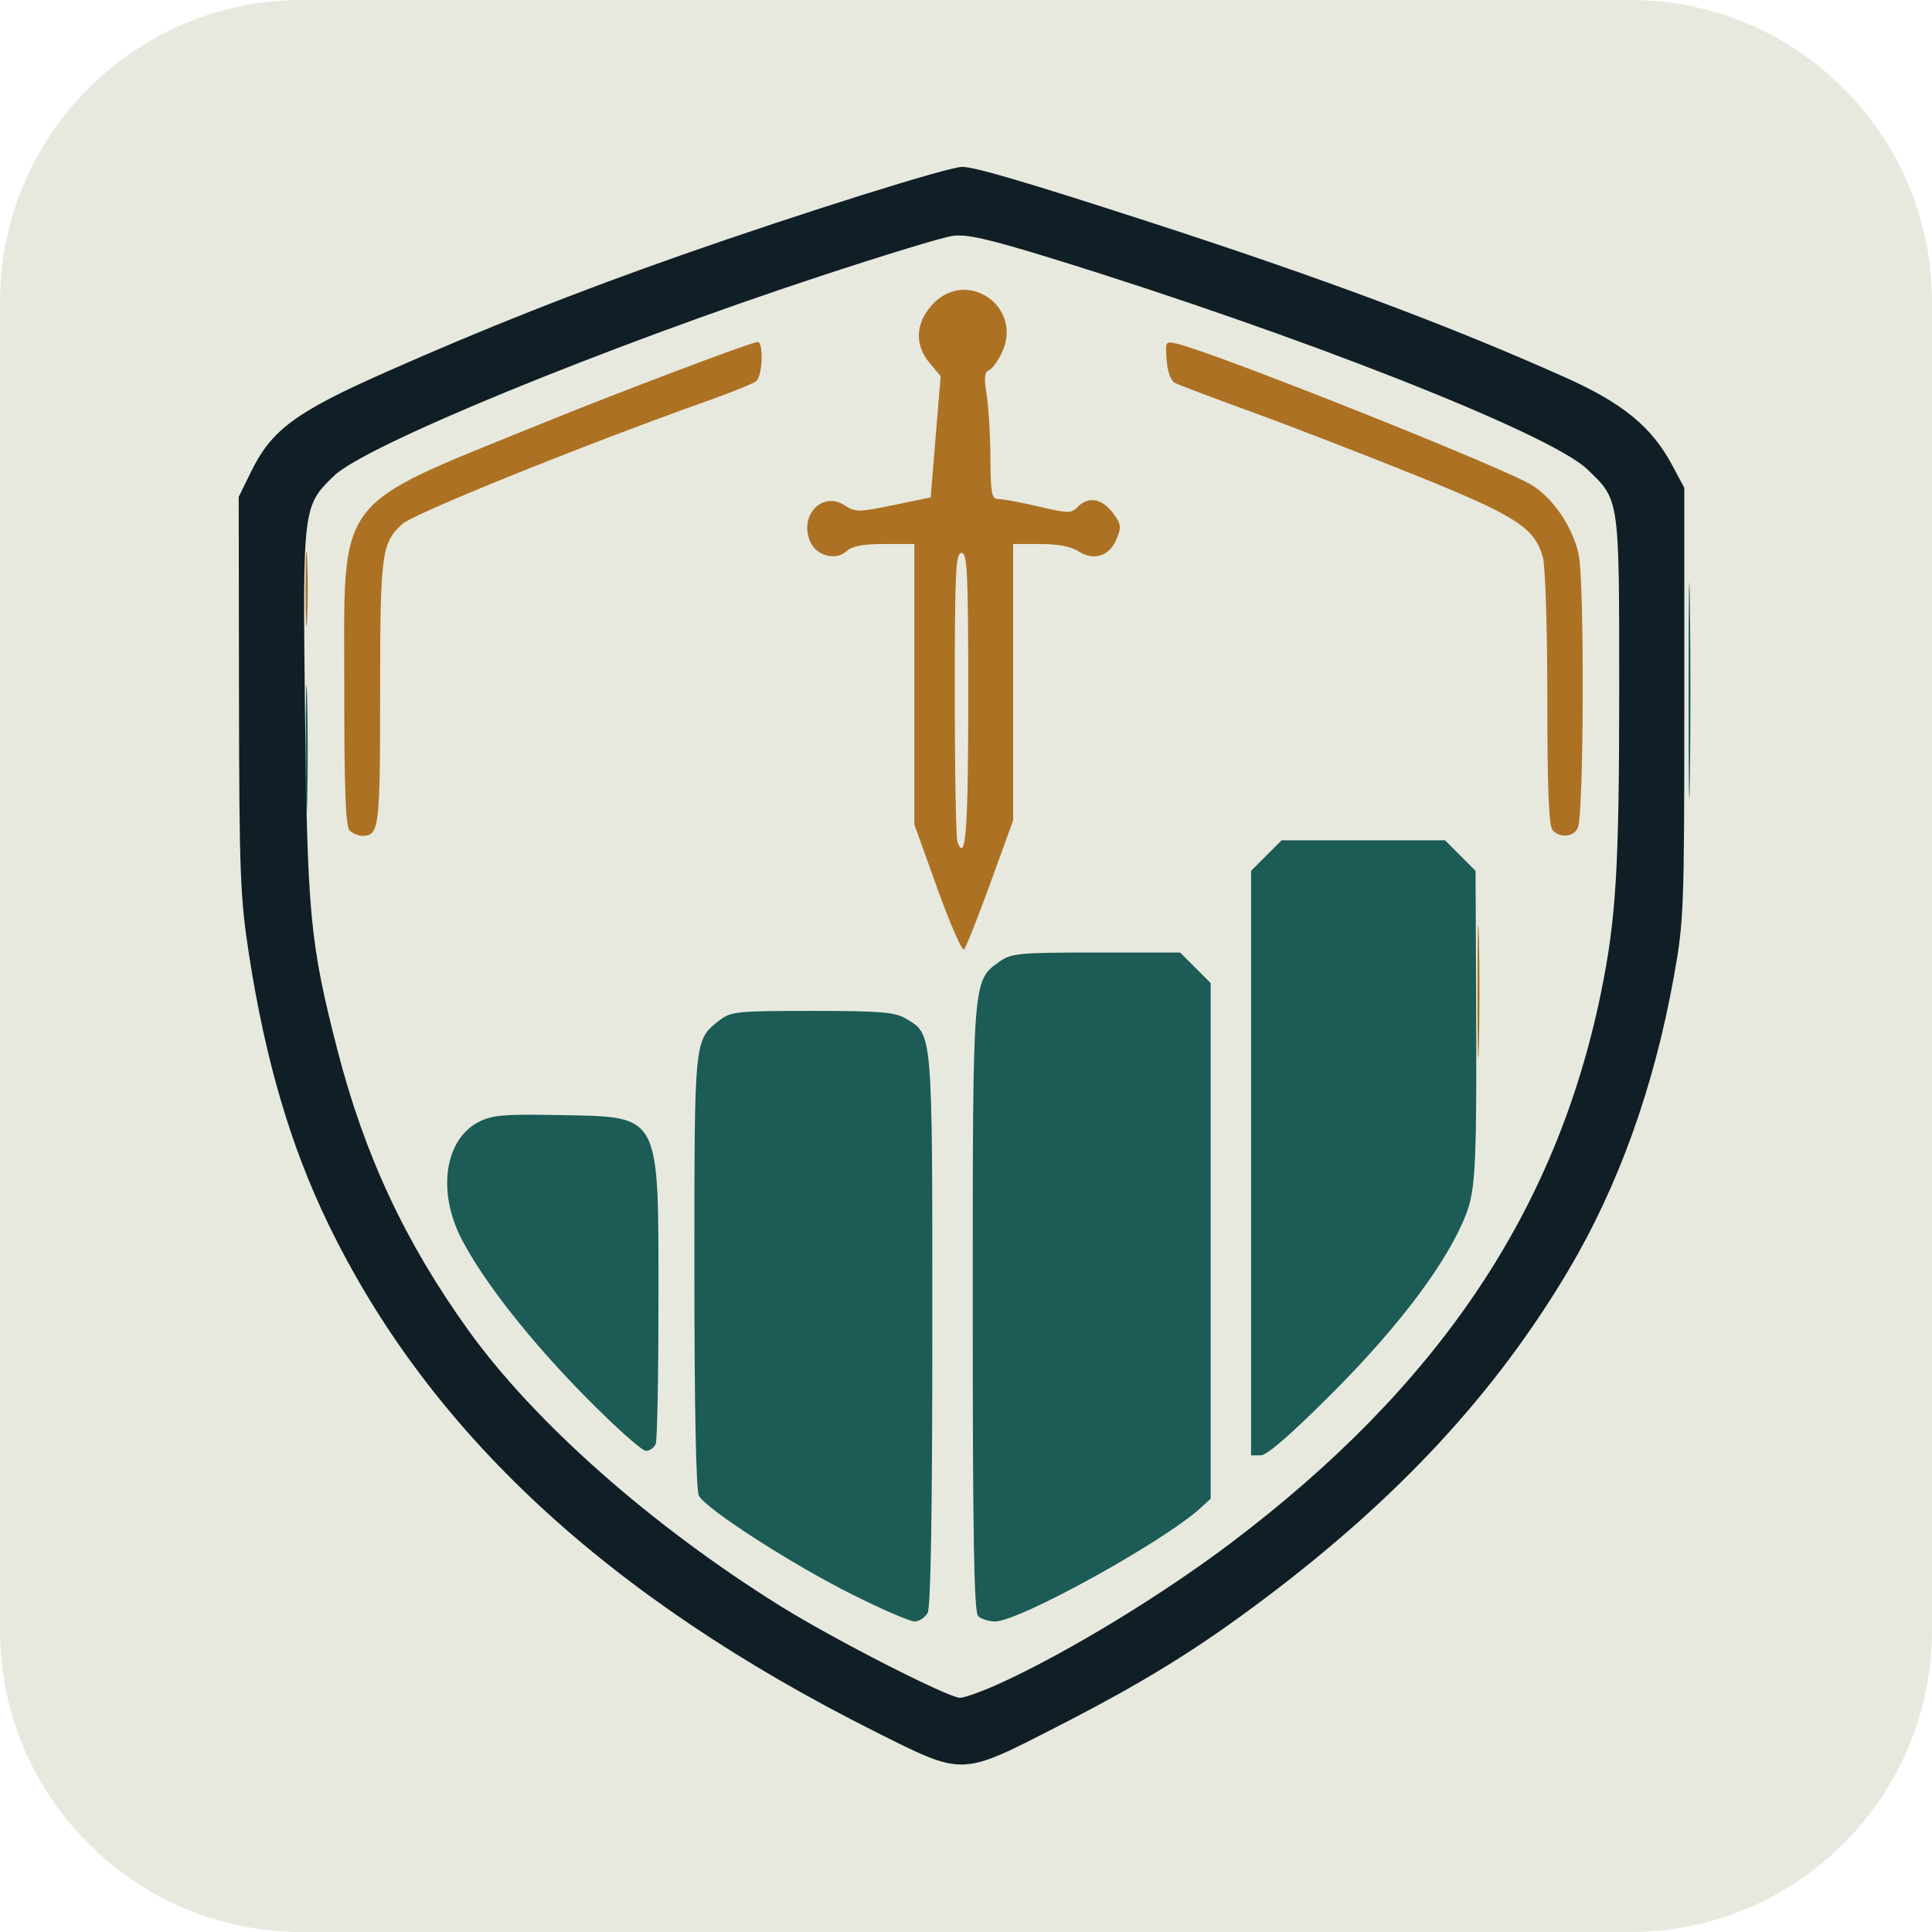
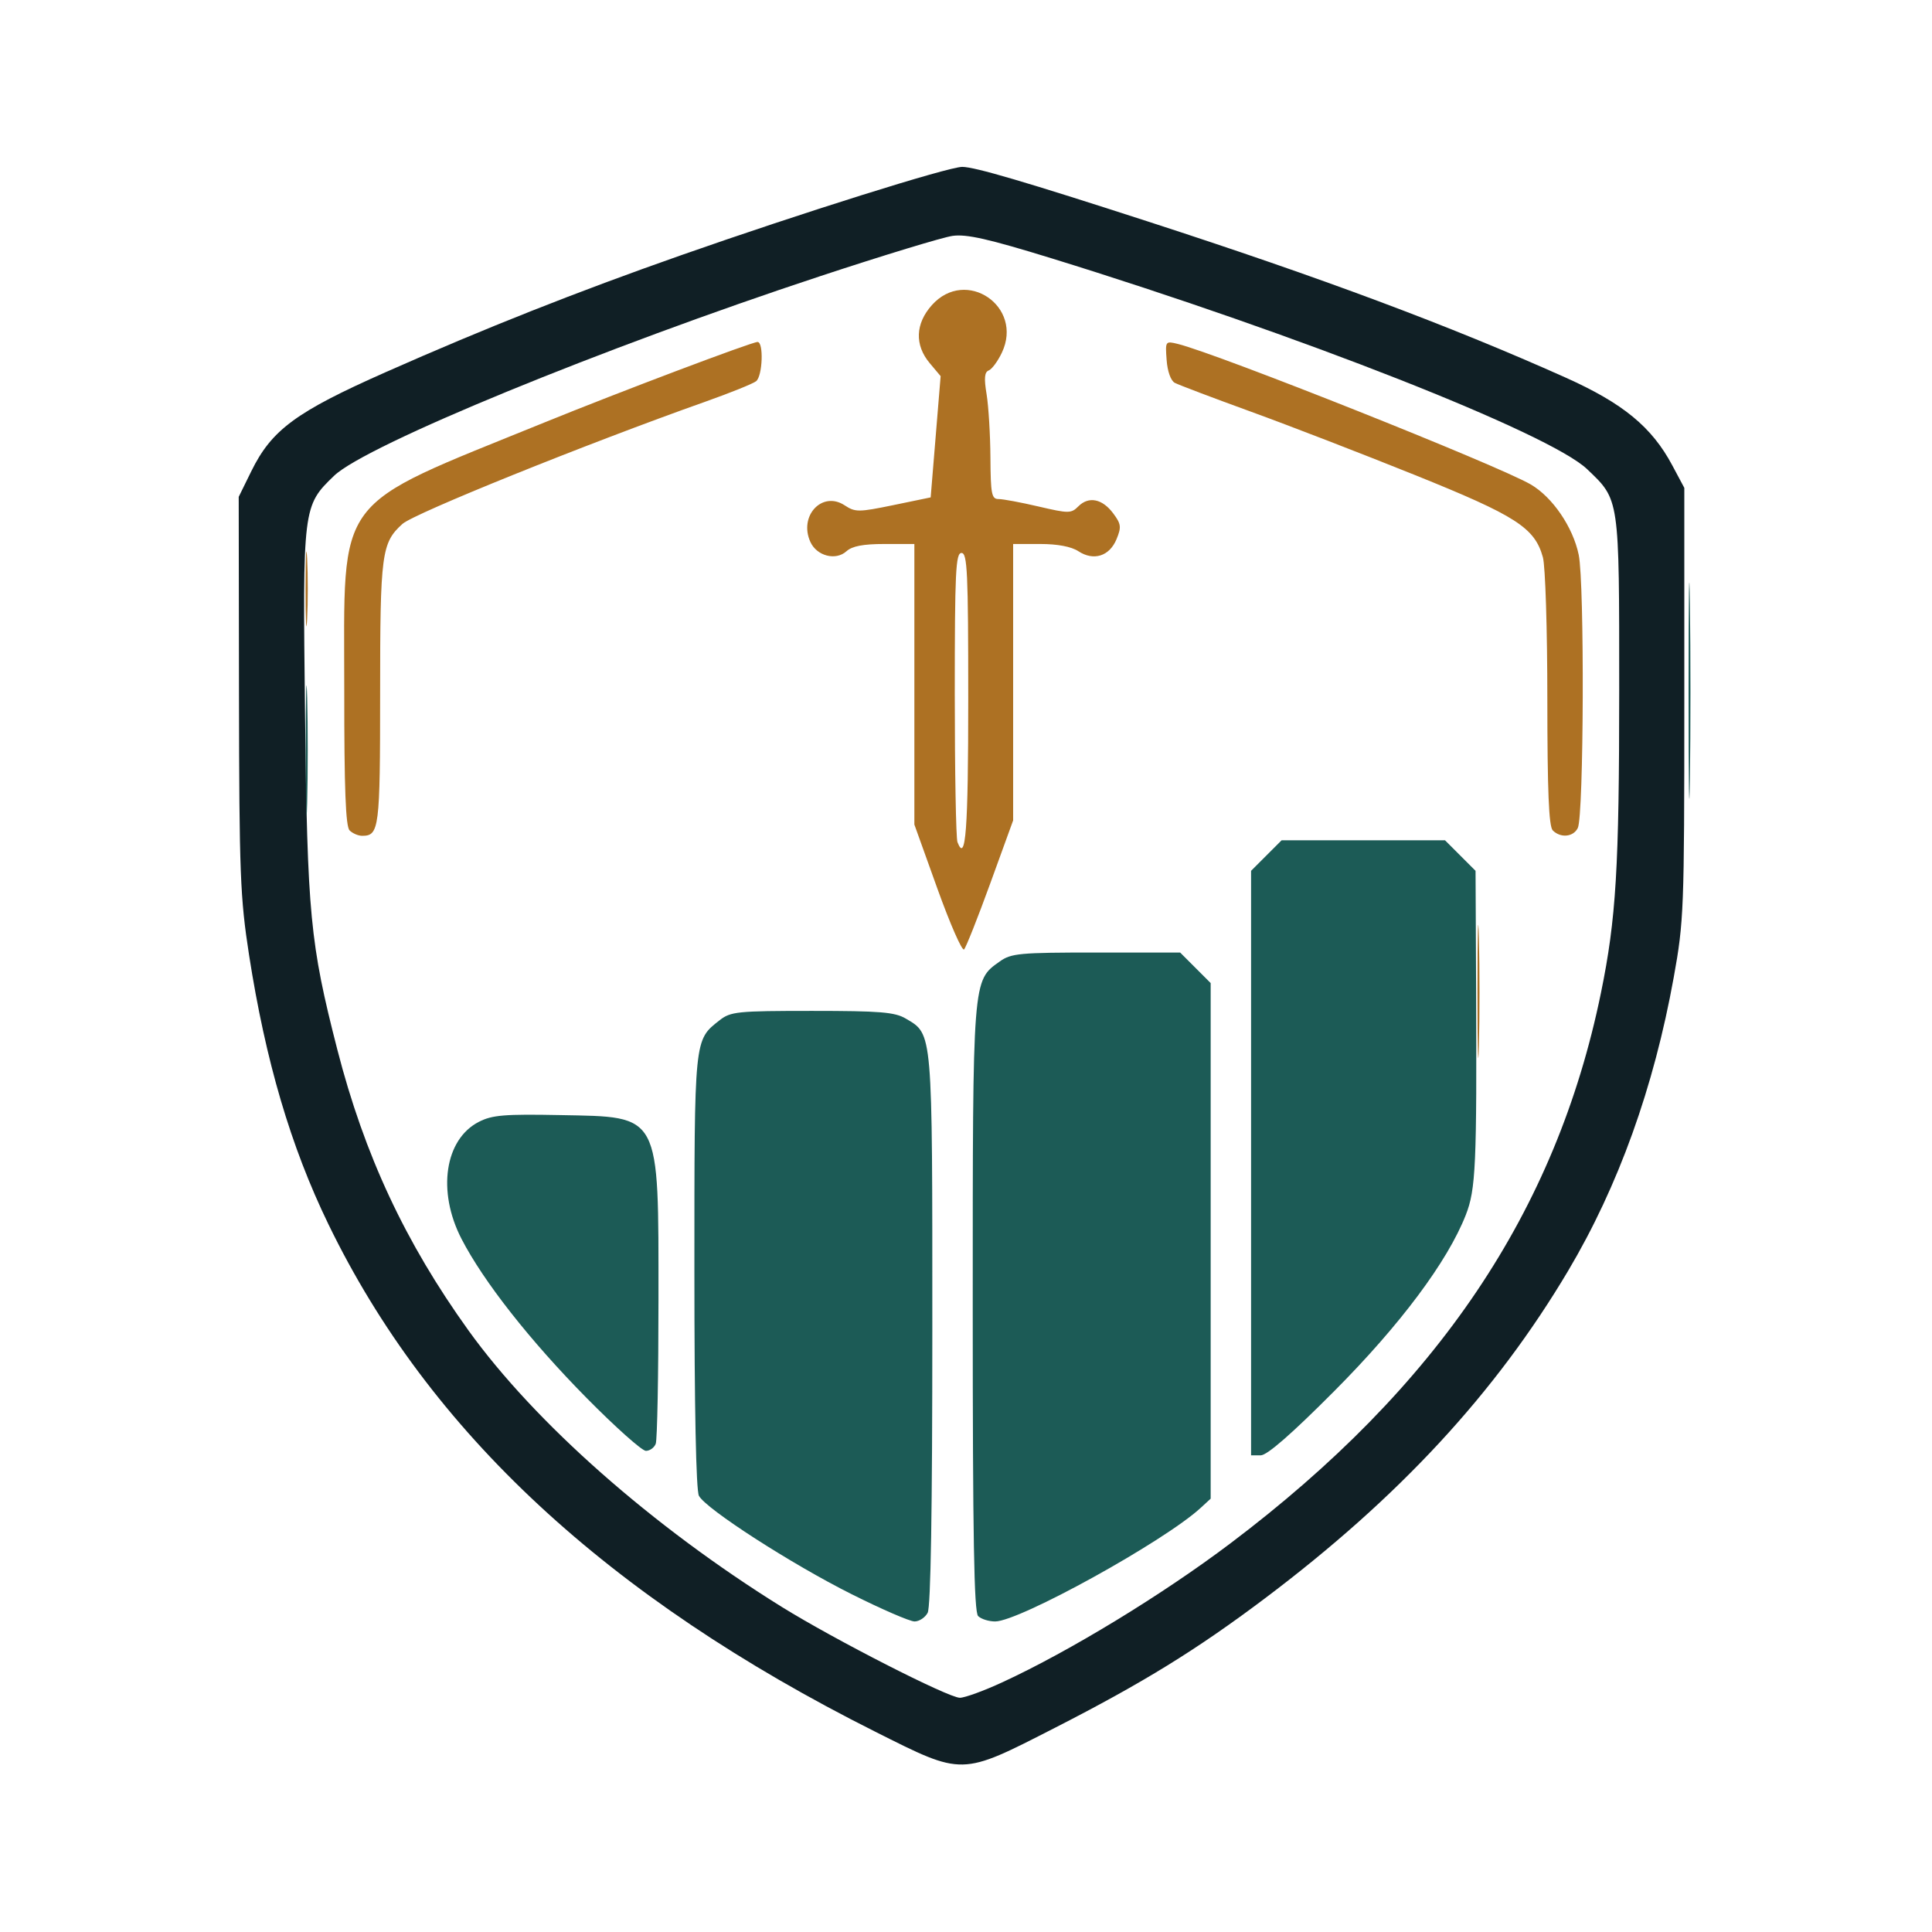
<svg xmlns="http://www.w3.org/2000/svg" viewBox="0 0 64.000 64.000" width="64.000" height="64.000" role="img" aria-label="Class Odyssey">
-   <rect width="64" height="64" rx="10" fill="#E7E9DF" />
  <g transform="translate(5.305128 3.0) scale(0.1487179)">
    <g transform="translate(13 13)">
      <path fill="#101F25" fill-rule="evenodd" d="M146.31,352.57 C86.64,322.64 46.88,285.74 24.47,239.50 C16.08,222.21 10.47,203.14 6.80,179.52 C4.83,166.77 4.62,161.52 4.56,121.50 L4.50,77.50 7.30,71.80 C11.83,62.58 17.25,58.58 37.18,49.75 C59.38,39.92 79.69,31.88 103.06,23.67 C129.63,14.34 162.53,4.00 165.66,4.00 C168.43,4.00 179.84,7.36 207.00,16.16 C245.71,28.71 274.14,39.33 300.03,50.92 C312.86,56.67 319.26,61.93 323.83,70.50 L326.50,75.50 326.50,123.50 C326.50,169.50 326.40,172.04 324.15,184.50 C319.72,209.07 311.82,231.02 300.65,249.85 C284.45,277.13 262.89,300.42 233.05,322.88 C217.84,334.32 205.99,341.63 186.27,351.71 C165.27,362.44 165.96,362.43 146.31,352.57 Z M174.66,341.52 C189.58,334.63 210.19,322.07 225.31,310.67 C271.63,275.74 297.94,236.67 307.93,188.00 C311.31,171.53 312.00,160.13 312.00,120.50 C312.00,77.49 312.11,78.25 304.84,71.32 C296.44,63.33 240.67,41.38 185.50,24.35 C171.47,20.03 166.62,18.93 163.50,19.37 C161.30,19.68 148.03,23.72 134.00,28.35 C85.75,44.26 32.85,65.98 25.76,72.79 C18.77,79.51 18.74,79.79 19.27,125.66 C19.79,170.61 20.39,176.93 26.46,200.60 C32.49,224.09 41.60,243.59 55.68,263.18 C70.51,283.79 96.62,306.83 125.48,324.77 C137.20,332.05 162.58,345.00 165.14,345.00 C166.23,345.00 170.52,343.44 174.66,341.52 Z" />
      <path fill="#1C5B56" fill-rule="evenodd" d="M141.03,321.93 C127.64,315.23 108.58,302.95 107.01,300.01 C106.37,298.82 106.00,280.41 106.00,250.02 C106.00,197.75 105.92,198.57 111.61,194.09 C114.08,192.15 115.53,192.00 132.23,192.00 C147.36,192.00 150.65,192.27 153.08,193.71 C159.12,197.27 159.00,195.92 159.00,262.97 C159.00,303.22 158.65,324.79 157.96,326.07 C157.40,327.13 156.08,328.00 155.04,328.00 C154.00,328.00 147.69,325.27 141.03,321.93 Z M169.20,326.80 C168.29,325.89 168.00,309.32 168.00,258.32 C168.00,184.40 167.93,185.32 174.02,180.99 C176.56,179.17 178.45,179.00 195.50,179.00 L214.20,179.00 217.60,182.40 L221.00,185.80 221.00,243.23 L221.00,300.65 218.75,302.72 C210.66,310.16 178.37,328.00 172.99,328.00 C171.57,328.00 169.86,327.46 169.20,326.80 Z M230.00,225.90 L230.00,160.80 233.40,157.40 L236.80,154.00 255.00,154.00 L273.20,154.00 276.60,157.40 L280.00,160.80 280.12,186.15 C280.30,226.40 280.06,231.78 277.82,237.47 C273.76,247.83 263.22,261.94 248.47,276.75 C239.02,286.24 233.57,291.00 232.14,291.00 L230.00,291.00 230.00,225.90 Z M82.02,278.25 C69.39,265.46 59.02,252.27 54.12,242.77 C48.66,232.19 50.39,220.60 58.00,216.71 C60.98,215.19 63.68,214.97 76.15,215.21 C98.64,215.65 98.00,214.45 98.00,256.39 C98.00,273.13 97.73,287.55 97.39,288.42 C97.06,289.29 96.07,290.00 95.20,290.00 C94.33,290.00 88.40,284.71 82.02,278.25 Z M327.45,120.50 C327.45,99.05 327.59,90.42 327.75,101.32 C327.91,112.22 327.91,129.77 327.75,140.32 C327.59,150.87 327.45,141.95 327.45,120.50 Z M19.43,134.00 C19.43,121.07 19.57,115.79 19.75,122.25 C19.92,128.71 19.92,139.29 19.75,145.75 C19.57,152.21 19.43,146.93 19.43,134.00 Z" />
      <path fill="#AD7123" fill-rule="evenodd" d="M280.43,187.50 C280.43,174.30 280.57,169.04 280.75,175.81 C280.92,182.58 280.92,193.38 280.75,199.81 C280.57,206.24 280.43,200.70 280.43,187.50 Z M160.14,164.80 L155.00,150.49 155.00,119.25 L155.00,88.00 148.33,88.00 C143.58,88.00 141.14,88.47 139.87,89.62 C137.49,91.77 133.27,90.68 131.84,87.55 C129.19,81.74 134.46,76.10 139.46,79.38 C141.84,80.94 142.55,80.94 150.32,79.34 L158.63,77.62 159.74,64.12 L160.85,50.61 158.43,47.73 C155.03,43.69 155.20,38.93 158.90,34.79 C166.47,26.32 179.38,35.08 174.49,45.38 C173.59,47.28 172.27,49.07 171.57,49.34 C170.62,49.70 170.49,51.07 171.09,54.66 C171.52,57.32 171.91,63.66 171.94,68.75 C171.99,76.88 172.21,78.00 173.75,77.99 C174.71,77.98 178.72,78.73 182.66,79.65 C189.40,81.22 189.92,81.22 191.53,79.61 C193.84,77.31 196.87,77.92 199.30,81.19 C201.06,83.55 201.14,84.24 200.02,86.95 C198.45,90.73 194.93,91.84 191.53,89.61 C189.95,88.58 186.90,88.00 183.04,88.00 L177.00,88.00 177.00,118.78 L177.00,149.57 171.93,163.53 C169.14,171.22 166.50,177.86 166.07,178.31 C165.64,178.75 162.97,172.67 160.14,164.80 Z M167.00,122.44 C167.00,94.27 166.80,90.00 165.50,90.00 C164.20,90.00 164.00,94.16 164.00,121.42 C164.00,138.70 164.27,153.55 164.60,154.41 C166.44,159.20 167.00,151.74 167.00,122.44 Z M29.20,151.80 C28.32,150.92 28.00,142.60 28.01,120.55 C28.02,76.41 25.17,80.23 72.50,60.97 C89.33,54.12 118.78,43.00 120.07,43.00 C121.47,43.00 121.19,50.61 119.75,51.74 C119.06,52.29 114.00,54.33 108.50,56.28 C82.05,65.65 43.57,81.18 40.97,83.53 C36.31,87.75 36.00,90.08 36.00,121.20 C36.00,151.45 35.80,153.00 32.00,153.00 C31.12,153.00 29.86,152.46 29.20,151.80 Z M297.20,151.80 C296.32,150.92 296.00,143.03 295.99,122.55 C295.99,107.12 295.55,92.91 295.00,90.96 C293.18,84.37 289.04,81.72 266.50,72.64 C254.95,67.99 238.53,61.64 230.00,58.54 C221.47,55.44 213.82,52.54 213.00,52.10 C212.12,51.63 211.37,49.54 211.19,47.02 C210.88,42.79 210.90,42.76 213.69,43.44 C222.60,45.64 285.02,70.49 292.30,74.74 C297.16,77.58 301.70,84.24 302.98,90.41 C304.29,96.73 304.12,148.49 302.78,151.25 C301.80,153.27 298.95,153.55 297.20,151.80 Z M19.39,98.00 C19.39,90.58 19.55,87.54 19.74,91.25 C19.93,94.96 19.93,101.04 19.74,104.75 C19.55,108.46 19.39,105.42 19.39,98.00 Z" />
    </g>
  </g>
</svg>
